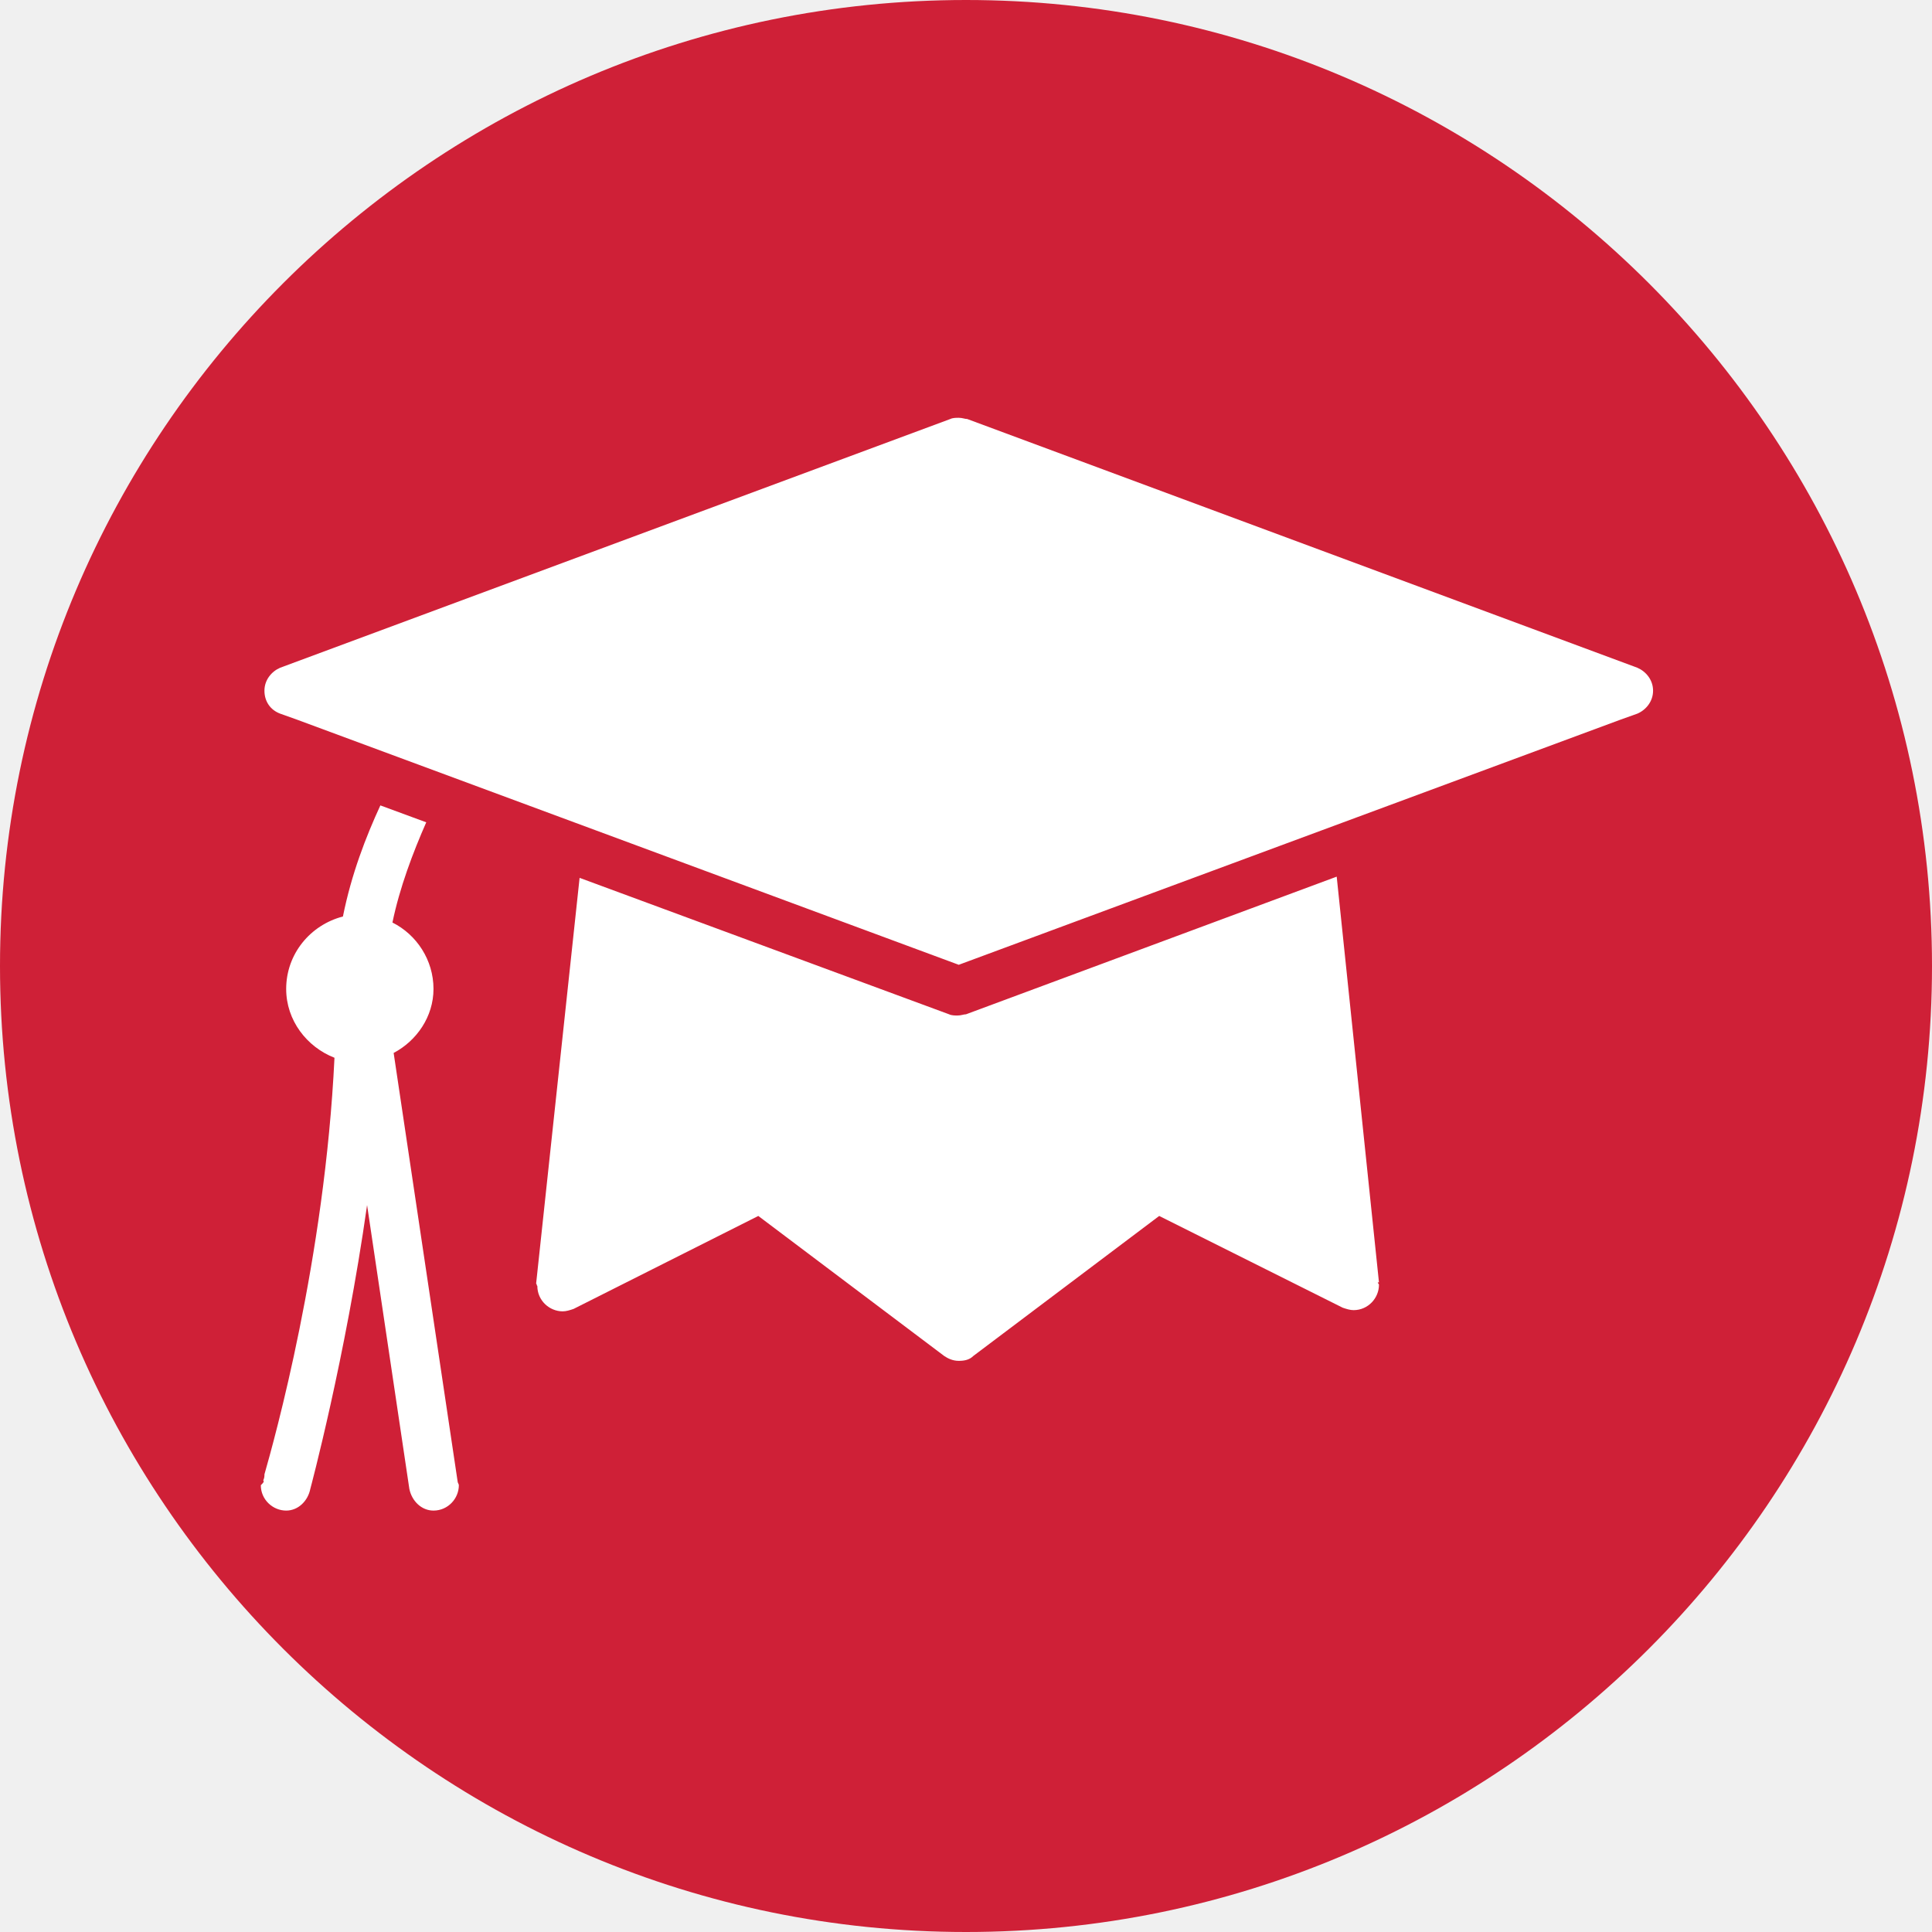
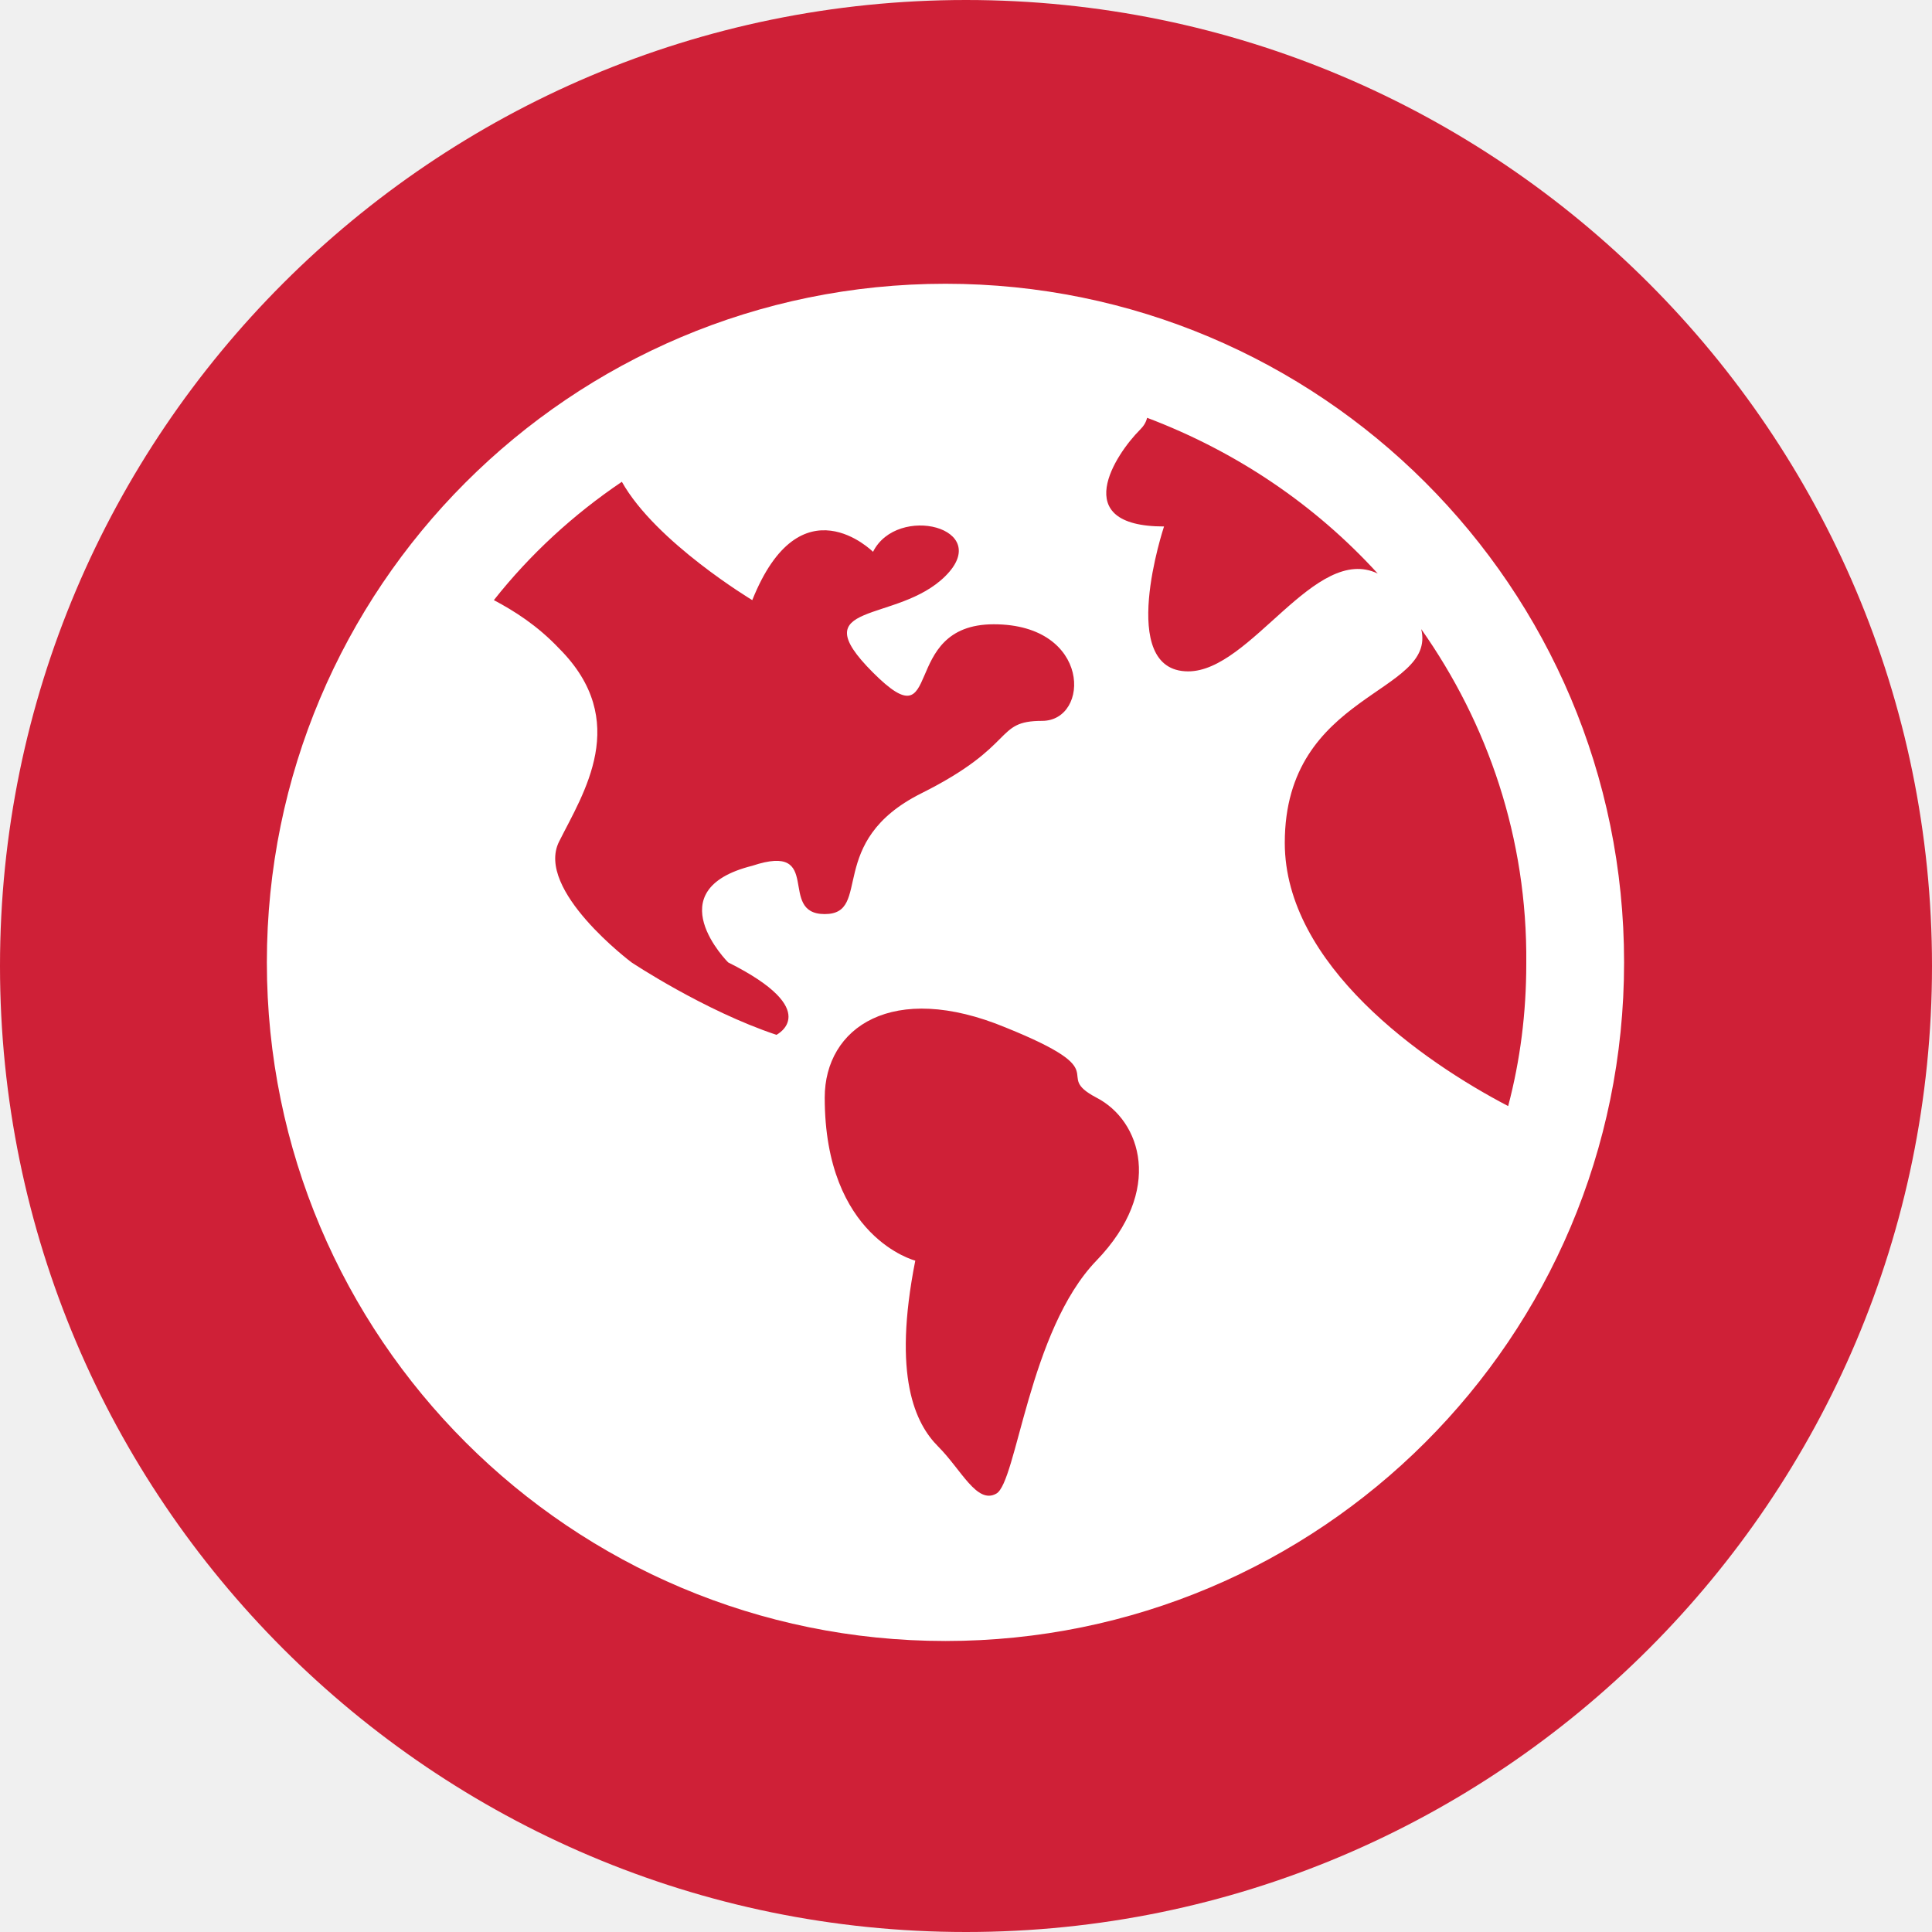
<svg xmlns="http://www.w3.org/2000/svg" version="1.1" id="svg2" x="0px" y="0px" viewBox="0 0 160 160" enable-background="new 0 0 160 160" xml:space="preserve">
  <g id="g10" transform="matrix(1.25,0,0,-1.25,0,160)">
    <path id="path22" fill="#CF2037" d="M128,64c0-35.3-28.7-64-64-64C28.7,0,0,28.7,0,64   c0,35.3,28.7,64,64,64C99.3,128,128,99.3,128,64" />
    <path id="path26" display="none" fill="#FFFFFF" d="M94.4,100.2c0,0-16.8-18.2-27.9-28   c1.4-1.2,2.4-2.5,3.3-4c1.8-3.1,2.6-6.3,2.8-8.7c11.1,7.5,33.8,19.3,33.8,19.3s0,6.5-3,11.4C97.4,100.2,94.4,100.2,94.4,100.2z    M63.6,69.7c-0.1-0.1-0.1-0.1-0.2-0.2c0.6-0.4,1.2-0.9,1.7-1.3C64.6,68.8,64.1,69.3,63.6,69.7z M60.1,67.1   c-12.7-8.8-24.6-14.6-32.6-18.5c-9.1-4.5,4.8-19,4.8-19s-15.4,25,1,8.9c3.8-3.7,3.9-10.3,3.9-10.3s20.5,19.3,29.8,27.1   c-0.2,1.8-0.9,4.7-2.3,7.2C63.7,64.5,62.2,66.2,60.1,67.1z" />
  </g>
-   <path fill-rule="evenodd" clip-rule="evenodd" fill="#FFFFFF" d="M136.9,57.2c0,0.9-0.6,1.6-1.3,1.9l0,0l-1.4,0.5l0,0L79.4,79.9  L24.6,59.6l0,0l-1.4-0.5l0,0c-0.8-0.3-1.3-1-1.3-1.9c0-0.9,0.6-1.6,1.3-1.9l0,0l55.5-20.6l0,0c0.2-0.1,0.5-0.1,0.7-0.1  c0.3,0,0.5,0.1,0.7,0.1l0,0l55.5,20.6l0,0C136.3,55.6,136.9,56.3,136.9,57.2z M21.8,122.6c0,0,0.1-0.2,0.1-0.4c0,0,0-0.1,0-0.1  c0.8-2.8,5-17.8,5.8-34.5c-2.3-0.9-4-3.1-4-5.7c0-2.9,2-5.3,4.7-6c0.7-3.5,1.9-6.6,3.1-9.2l3.8,1.4c-1.1,2.5-2.2,5.4-2.8,8.3  c2,1,3.4,3.1,3.4,5.5c0,2.3-1.4,4.3-3.3,5.3l5.3,35.5l0,0c0,0.1,0.1,0.2,0.1,0.3c0,1.1-0.9,2.1-2.1,2.1c-1,0-1.8-0.8-2-1.8l0,0  l-3.5-23.5c-1.8,12.7-4.7,23.5-4.7,23.5l0,0c-0.2,1-1,1.8-2,1.8c-1.1,0-2.1-0.9-2.1-2.1C21.8,122.8,21.9,122.7,21.8,122.6  L21.8,122.6z M44.4,106.3L48,72.7L78.6,84l0,0c0.2,0.1,0.5,0.1,0.7,0.1c0.3,0,0.5-0.1,0.7-0.1l0,0l30.7-11.4l3.5,33.6l-0.1,0  c0,0.1,0.1,0.1,0.1,0.2c0,1.1-0.9,2.1-2.1,2.1c-0.3,0-0.6-0.1-0.9-0.2l0,0L96,100.7l-15.4,11.6l0,0c-0.3,0.3-0.7,0.4-1.2,0.4  c-0.5,0-0.9-0.2-1.2-0.4l0,0l-15.4-11.6l-15.3,7.7l0,0c-0.3,0.1-0.6,0.2-0.9,0.2c-1.1,0-2.1-0.9-2.1-2.1  C44.4,106.4,44.5,106.4,44.4,106.3L44.4,106.3z" />
+   <path fill-rule="evenodd" clip-rule="evenodd" fill="#FFFFFF" d="M78.3,135.9c-31,0-56.2-25.1-56.2-56.2c0-31,25.1-56.2,56.2-56.2  c31,0,56.2,25.1,56.2,56.2C134.5,110.8,109.3,135.9,78.3,135.9z M82.3,51.7c-8,0-4,10-10,4s2-4,6-8c4-4-4-6-6-2c0,0-6-6-10,4  c0,0-8-4.8-10.8-9.8c-4,2.7-7.6,6-10.6,9.8c1.7,0.9,3.6,2.1,5.4,4c6,6,2,12,0,16c-2,4,6,10,6,10s6,4,12,6c0,0,4-2-4-6c0,0-6-6,2-8  c6-2,2,4,6,4s0-6,8-10c8-4,6-6,10-6S90.4,51.7,82.3,51.7z M83.3,85.1c-9.4-3.9-15,0-15,5.8c0,11.6,7.5,13.5,7.5,13.5  c-1.9,9.6,0,13.5,1.9,15.4c1.9,1.9,3.2,4.8,4.8,3.9c1.7-0.9,2.7-13.5,8.3-19.3c5.6-5.8,3.7-11.6,0-13.5C87,88.9,92.7,88.9,83.3,85.1  z M95,34.6c-0.1,0.4-0.3,0.7-0.6,1c-2,2-6,8,2,8c0,0-4,12,2,12c5.2,0,10.5-10.6,15.7-8.1C108.9,41.8,102.4,37.4,95,34.6z   M117.7,52.1c1.3,5.4-11.3,5.2-11.3,17.7c0,10.1,11.4,18.1,18.5,21.8c1-3.8,1.5-7.7,1.5-11.8C126.5,69.4,123.2,59.9,117.7,52.1z" />
</svg>
